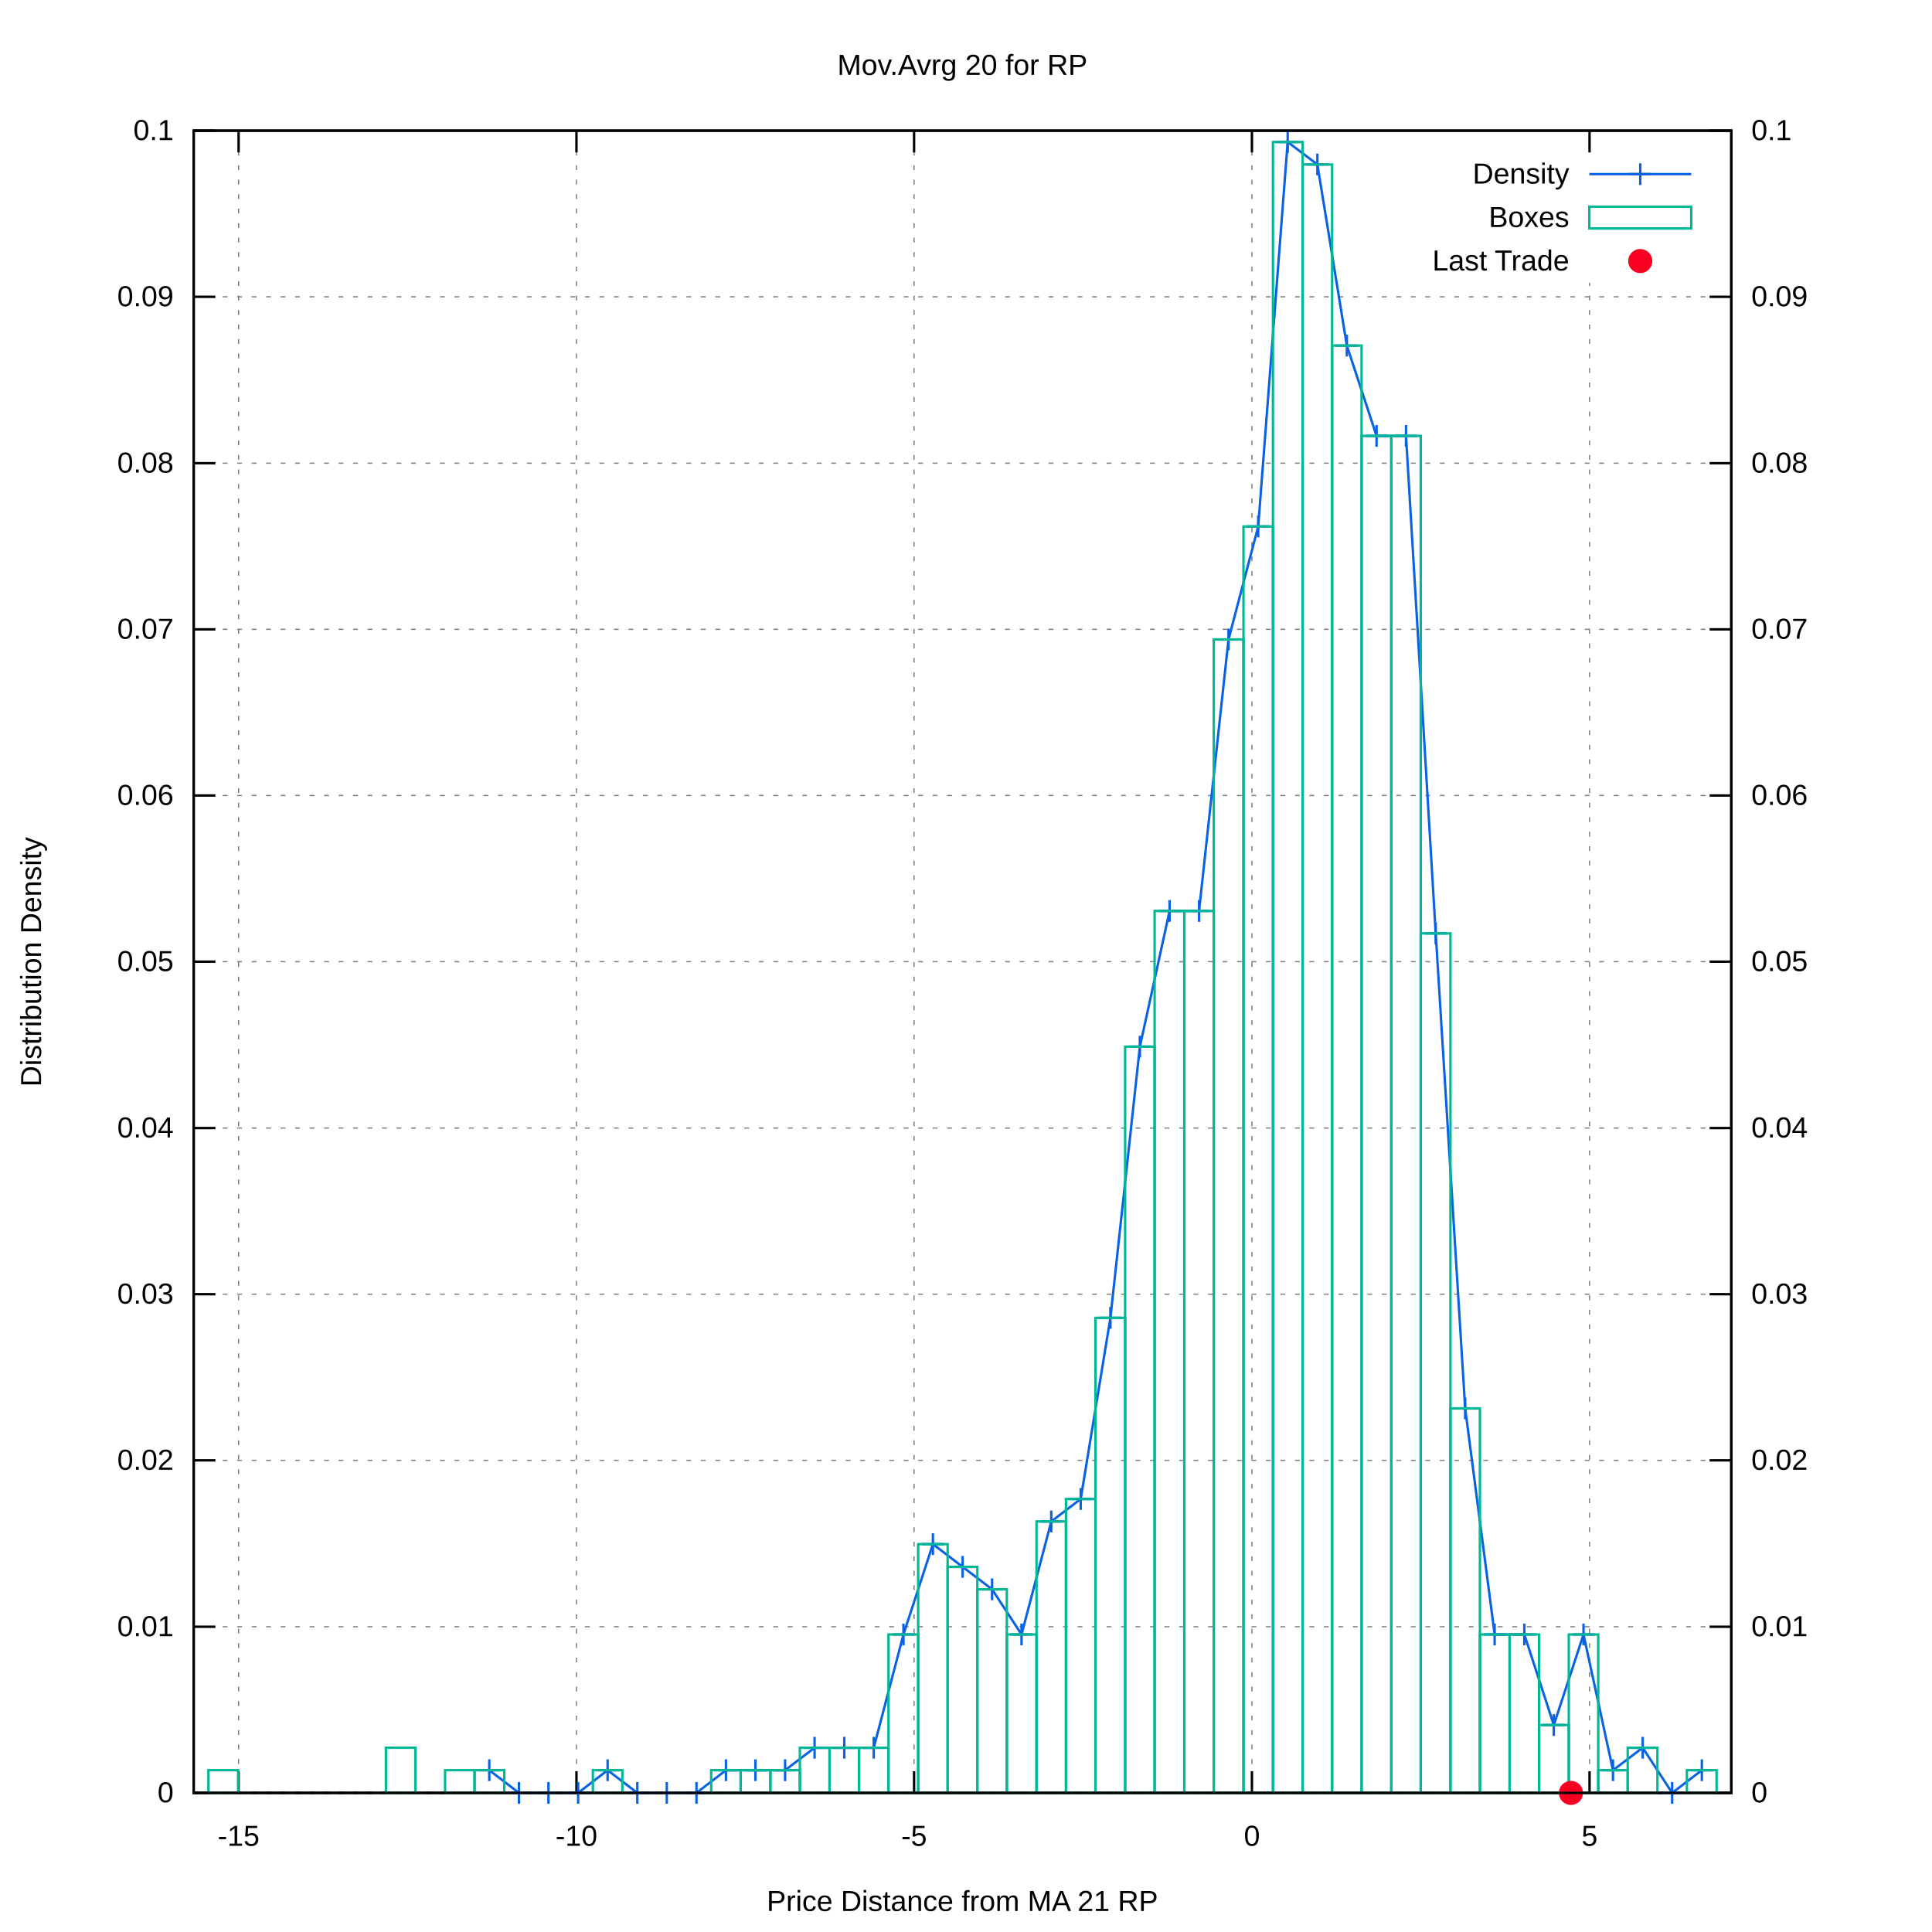
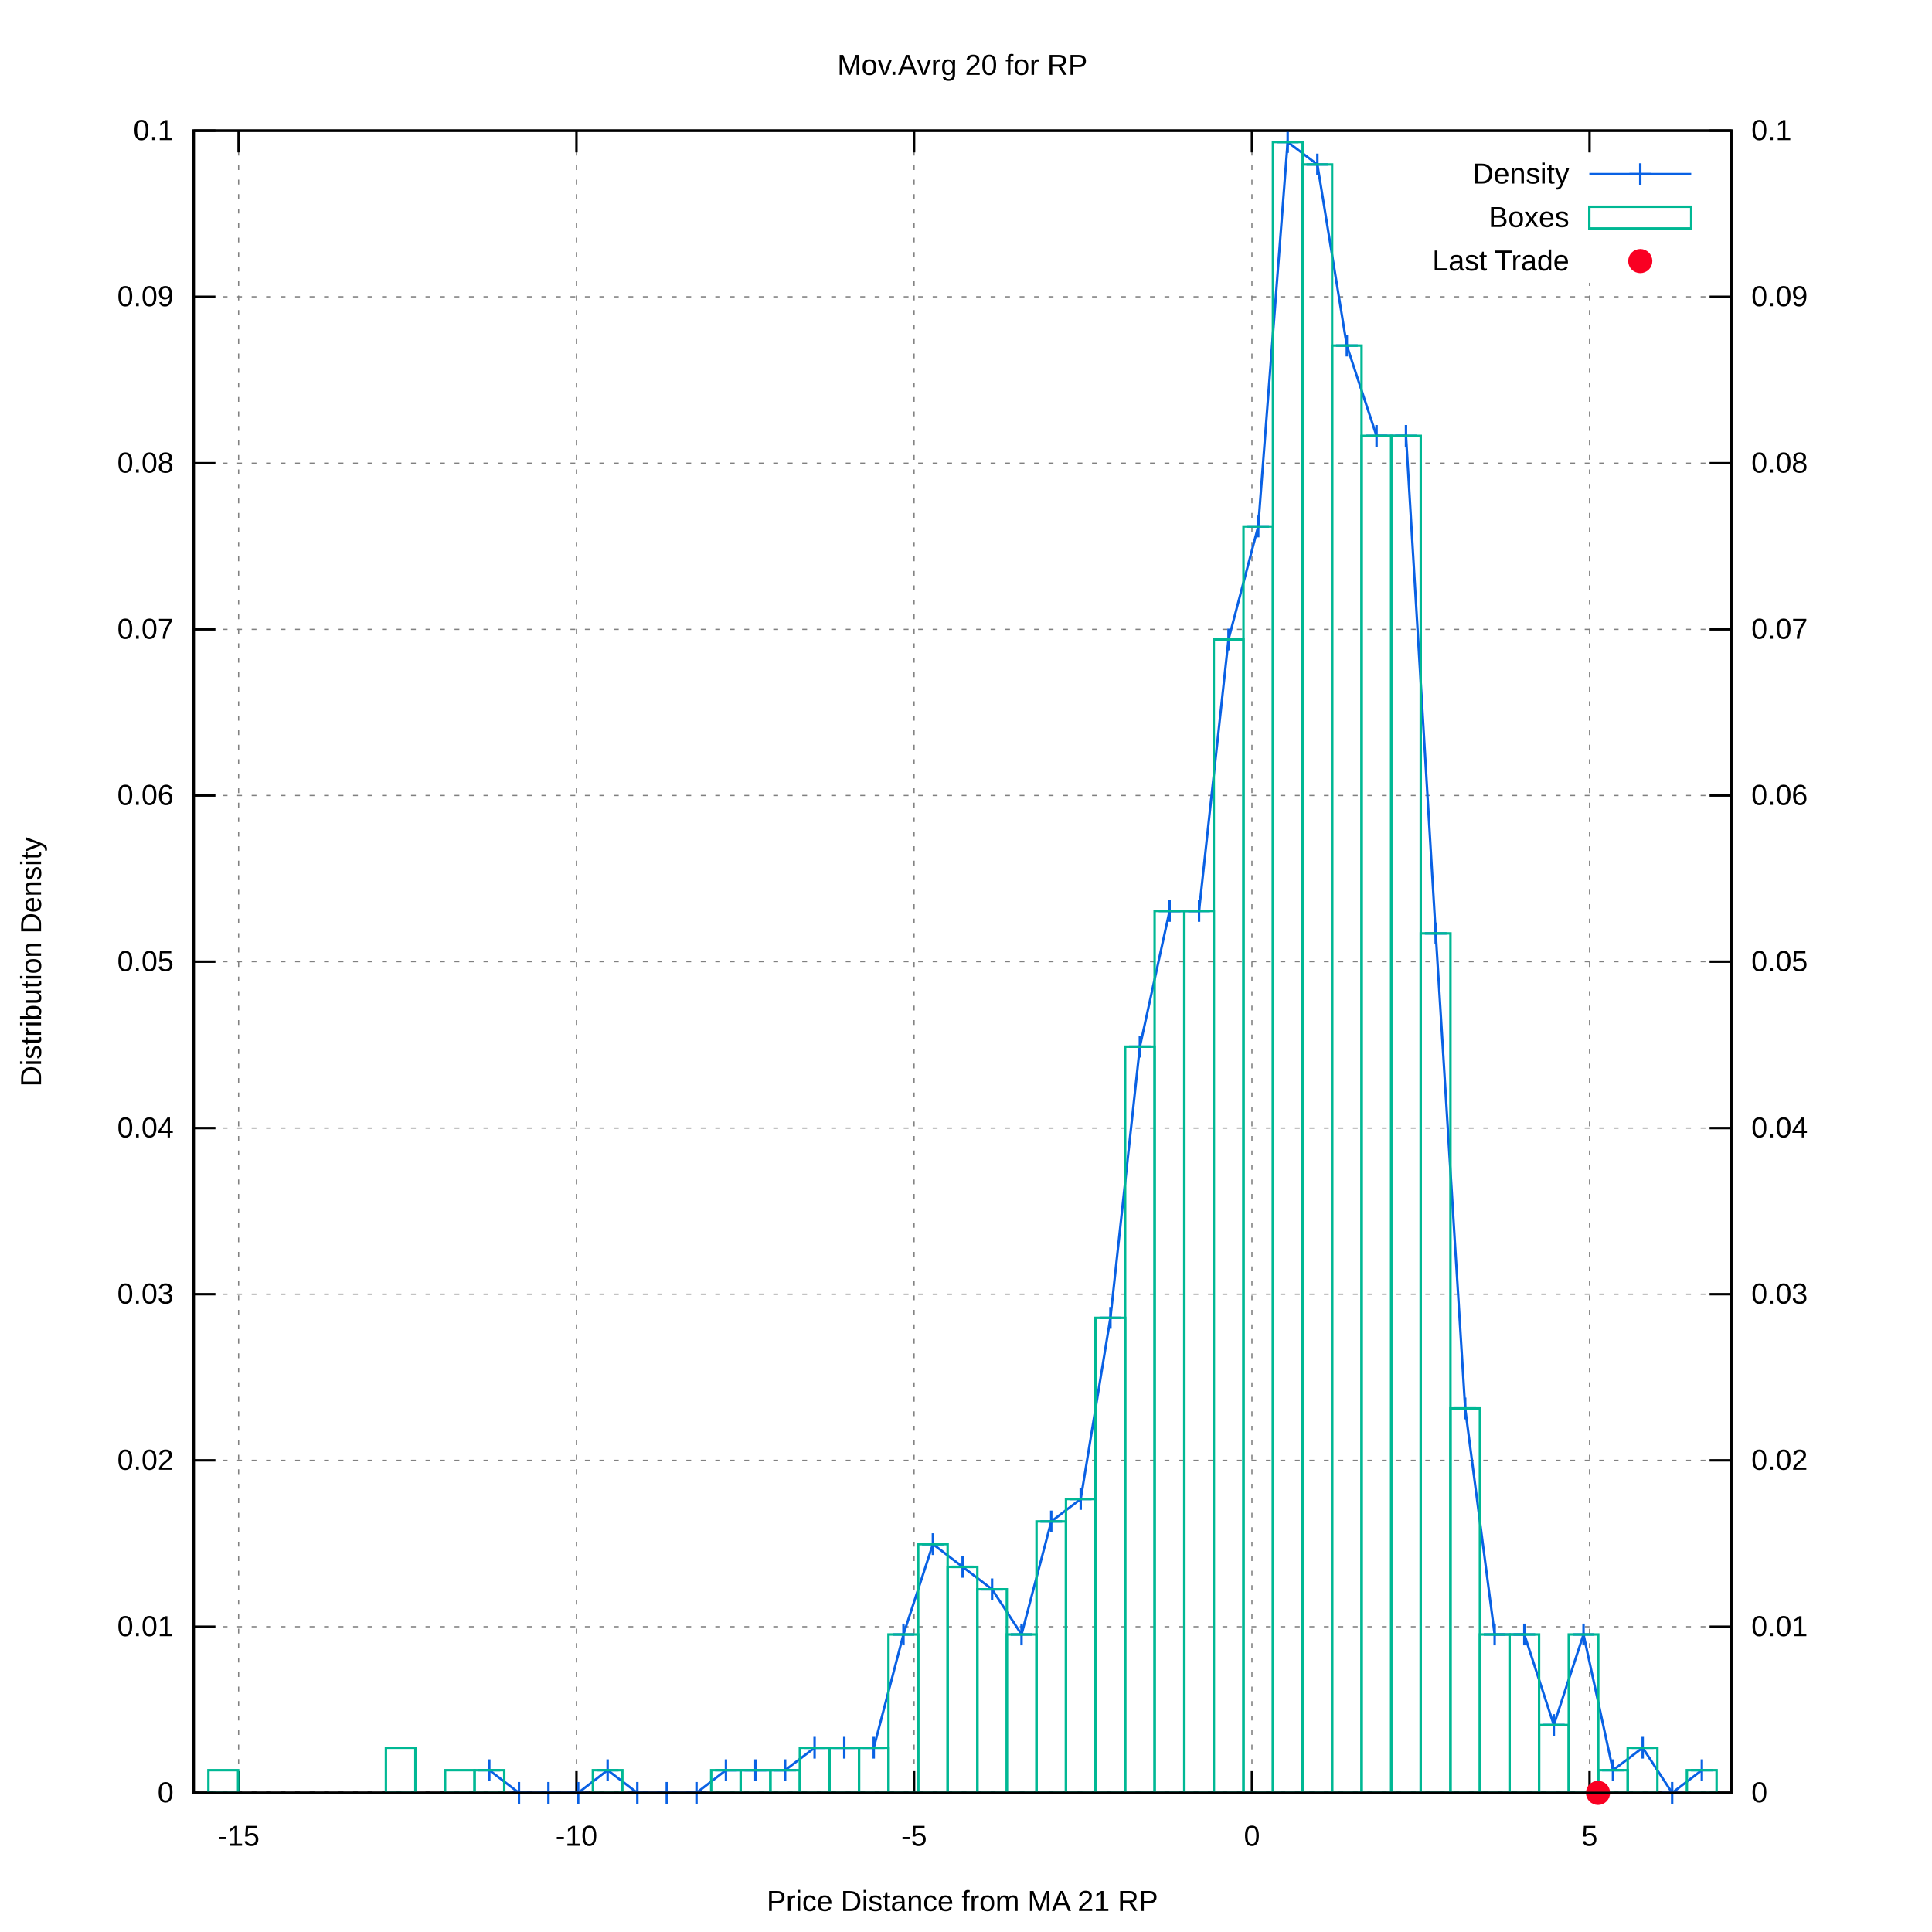
<svg xmlns="http://www.w3.org/2000/svg" xmlns:xlink="http://www.w3.org/1999/xlink" viewBox="0 0 800 800">
  <g id="gnuplot_canvas">
    <rect x="0" y="0" width="800" height="800" fill="#ffffff" />
    <defs>
      <circle id="gpDot" r="0.5" stroke-width="0.5" />
      <path id="gpPt0" stroke-width="0.222" stroke="currentColor" d="M-1,0 h2 M0,-1 v2" />
      <path id="gpPt1" stroke-width="0.222" stroke="currentColor" d="M-1,-1 L1,1 M1,-1 L-1,1" />
      <path id="gpPt2" stroke-width="0.222" stroke="currentColor" d="M-1,0 L1,0 M0,-1 L0,1 M-1,-1 L1,1 M-1,1 L1,-1" />
      <rect id="gpPt3" stroke-width="0.222" stroke="currentColor" x="-1" y="-1" width="2" height="2" />
      <rect id="gpPt4" stroke-width="0.222" stroke="currentColor" fill="currentColor" x="-1" y="-1" width="2" height="2" />
      <circle id="gpPt5" stroke-width="0.222" stroke="currentColor" cx="0" cy="0" r="1" />
      <use xlink:href="#gpPt5" id="gpPt6" fill="currentColor" stroke="none" />
      <path id="gpPt7" stroke-width="0.222" stroke="currentColor" d="M0,-1.33 L-1.33,0.67 L1.33,0.67 z" />
      <use xlink:href="#gpPt7" id="gpPt8" fill="currentColor" stroke="none" />
      <use xlink:href="#gpPt7" id="gpPt9" stroke="currentColor" transform="rotate(180)" />
      <use xlink:href="#gpPt9" id="gpPt10" fill="currentColor" stroke="none" />
      <use xlink:href="#gpPt3" id="gpPt11" stroke="currentColor" transform="rotate(45)" />
      <use xlink:href="#gpPt11" id="gpPt12" fill="currentColor" stroke="none" />
      <path id="gpPt13" stroke-width="0.222" stroke="currentColor" d="M0,1.330 L1.265,0.411 L0.782,-1.067 L-0.782,-1.076 L-1.265,0.411 z" />
      <use xlink:href="#gpPt13" id="gpPt14" fill="currentColor" stroke="none" />
      <filter id="textbox" filterUnits="objectBoundingBox" x="0" y="0" height="1" width="1">
        <feFlood flood-color="#FFFFFF" flood-opacity="1" result="bgnd" />
        <feComposite in="SourceGraphic" in2="bgnd" operator="atop" />
      </filter>
      <filter id="greybox" filterUnits="objectBoundingBox" x="0" y="0" height="1" width="1">
        <feFlood flood-color="lightgrey" flood-opacity="1" result="grey" />
        <feComposite in="SourceGraphic" in2="grey" operator="atop" />
      </filter>
    </defs>
    <g fill="none" color="#FFFFFF" stroke="black" stroke-width="1.00" stroke-linecap="butt" stroke-linejoin="miter">
</g>
    <g fill="none" color="black" stroke="currentColor" stroke-width="1.00" stroke-linecap="butt" stroke-linejoin="miter">
</g>
    <g fill="none" color="black" stroke="black" stroke-width="0.50" stroke-linecap="butt" stroke-linejoin="miter">
</g>
    <g fill="none" color="gray" stroke="currentColor" stroke-width="0.50" stroke-linecap="butt" stroke-linejoin="miter">
      <path stroke="gray" stroke-dasharray="2,4" class="gridline" d="M80.2,742.4 L716.9,742.4  " />
    </g>
    <g fill="none" color="gray" stroke="gray" stroke-width="1.00" stroke-linecap="butt" stroke-linejoin="miter">
</g>
    <g fill="none" color="black" stroke="currentColor" stroke-width="1.00" stroke-linecap="butt" stroke-linejoin="miter">
      <path stroke="black" d="M80.2,742.4 L89.2,742.4  " />
      <g transform="translate(71.9,746.3)" stroke="none" fill="black" font-family="arial" font-size="12.00" text-anchor="end">
        <text>
          <tspan font-family="arial"> 0</tspan>
        </text>
      </g>
    </g>
    <g fill="none" color="black" stroke="currentColor" stroke-width="1.00" stroke-linecap="butt" stroke-linejoin="miter">
</g>
    <g fill="none" color="black" stroke="black" stroke-width="0.50" stroke-linecap="butt" stroke-linejoin="miter">
</g>
    <g fill="none" color="gray" stroke="currentColor" stroke-width="0.50" stroke-linecap="butt" stroke-linejoin="miter">
      <path stroke="gray" stroke-dasharray="2,4" class="gridline" d="M80.2,673.6 L716.9,673.6  " />
    </g>
    <g fill="none" color="gray" stroke="gray" stroke-width="1.00" stroke-linecap="butt" stroke-linejoin="miter">
</g>
    <g fill="none" color="black" stroke="currentColor" stroke-width="1.00" stroke-linecap="butt" stroke-linejoin="miter">
      <path stroke="black" d="M80.2,673.6 L89.2,673.6  " />
      <g transform="translate(71.9,677.5)" stroke="none" fill="black" font-family="arial" font-size="12.00" text-anchor="end">
        <text>
          <tspan font-family="arial"> 0.01</tspan>
        </text>
      </g>
    </g>
    <g fill="none" color="black" stroke="currentColor" stroke-width="1.00" stroke-linecap="butt" stroke-linejoin="miter">
</g>
    <g fill="none" color="black" stroke="black" stroke-width="0.50" stroke-linecap="butt" stroke-linejoin="miter">
</g>
    <g fill="none" color="gray" stroke="currentColor" stroke-width="0.50" stroke-linecap="butt" stroke-linejoin="miter">
      <path stroke="gray" stroke-dasharray="2,4" class="gridline" d="M80.2,604.7 L716.9,604.7  " />
    </g>
    <g fill="none" color="gray" stroke="gray" stroke-width="1.00" stroke-linecap="butt" stroke-linejoin="miter">
</g>
    <g fill="none" color="black" stroke="currentColor" stroke-width="1.00" stroke-linecap="butt" stroke-linejoin="miter">
      <path stroke="black" d="M80.2,604.7 L89.2,604.7  " />
      <g transform="translate(71.9,608.6)" stroke="none" fill="black" font-family="arial" font-size="12.00" text-anchor="end">
        <text>
          <tspan font-family="arial"> 0.02</tspan>
        </text>
      </g>
    </g>
    <g fill="none" color="black" stroke="currentColor" stroke-width="1.00" stroke-linecap="butt" stroke-linejoin="miter">
</g>
    <g fill="none" color="black" stroke="black" stroke-width="0.50" stroke-linecap="butt" stroke-linejoin="miter">
</g>
    <g fill="none" color="gray" stroke="currentColor" stroke-width="0.50" stroke-linecap="butt" stroke-linejoin="miter">
      <path stroke="gray" stroke-dasharray="2,4" class="gridline" d="M80.2,535.9 L716.9,535.9  " />
    </g>
    <g fill="none" color="gray" stroke="gray" stroke-width="1.00" stroke-linecap="butt" stroke-linejoin="miter">
</g>
    <g fill="none" color="black" stroke="currentColor" stroke-width="1.00" stroke-linecap="butt" stroke-linejoin="miter">
      <path stroke="black" d="M80.2,535.9 L89.2,535.9  " />
      <g transform="translate(71.9,539.8)" stroke="none" fill="black" font-family="arial" font-size="12.00" text-anchor="end">
        <text>
          <tspan font-family="arial"> 0.03</tspan>
        </text>
      </g>
    </g>
    <g fill="none" color="black" stroke="currentColor" stroke-width="1.00" stroke-linecap="butt" stroke-linejoin="miter">
</g>
    <g fill="none" color="black" stroke="black" stroke-width="0.50" stroke-linecap="butt" stroke-linejoin="miter">
</g>
    <g fill="none" color="gray" stroke="currentColor" stroke-width="0.50" stroke-linecap="butt" stroke-linejoin="miter">
      <path stroke="gray" stroke-dasharray="2,4" class="gridline" d="M80.2,467.1 L716.9,467.1  " />
    </g>
    <g fill="none" color="gray" stroke="gray" stroke-width="1.00" stroke-linecap="butt" stroke-linejoin="miter">
</g>
    <g fill="none" color="black" stroke="currentColor" stroke-width="1.00" stroke-linecap="butt" stroke-linejoin="miter">
      <path stroke="black" d="M80.2,467.1 L89.2,467.1  " />
      <g transform="translate(71.9,471.0)" stroke="none" fill="black" font-family="arial" font-size="12.00" text-anchor="end">
        <text>
          <tspan font-family="arial"> 0.04</tspan>
        </text>
      </g>
    </g>
    <g fill="none" color="black" stroke="currentColor" stroke-width="1.00" stroke-linecap="butt" stroke-linejoin="miter">
</g>
    <g fill="none" color="black" stroke="black" stroke-width="0.50" stroke-linecap="butt" stroke-linejoin="miter">
</g>
    <g fill="none" color="gray" stroke="currentColor" stroke-width="0.50" stroke-linecap="butt" stroke-linejoin="miter">
      <path stroke="gray" stroke-dasharray="2,4" class="gridline" d="M80.2,398.2 L716.9,398.2  " />
    </g>
    <g fill="none" color="gray" stroke="gray" stroke-width="1.00" stroke-linecap="butt" stroke-linejoin="miter">
</g>
    <g fill="none" color="black" stroke="currentColor" stroke-width="1.00" stroke-linecap="butt" stroke-linejoin="miter">
      <path stroke="black" d="M80.2,398.2 L89.2,398.2  " />
      <g transform="translate(71.9,402.1)" stroke="none" fill="black" font-family="arial" font-size="12.00" text-anchor="end">
        <text>
          <tspan font-family="arial"> 0.05</tspan>
        </text>
      </g>
    </g>
    <g fill="none" color="black" stroke="currentColor" stroke-width="1.00" stroke-linecap="butt" stroke-linejoin="miter">
</g>
    <g fill="none" color="black" stroke="black" stroke-width="0.50" stroke-linecap="butt" stroke-linejoin="miter">
</g>
    <g fill="none" color="gray" stroke="currentColor" stroke-width="0.50" stroke-linecap="butt" stroke-linejoin="miter">
      <path stroke="gray" stroke-dasharray="2,4" class="gridline" d="M80.2,329.4 L716.9,329.4  " />
    </g>
    <g fill="none" color="gray" stroke="gray" stroke-width="1.00" stroke-linecap="butt" stroke-linejoin="miter">
</g>
    <g fill="none" color="black" stroke="currentColor" stroke-width="1.00" stroke-linecap="butt" stroke-linejoin="miter">
      <path stroke="black" d="M80.2,329.4 L89.2,329.4  " />
      <g transform="translate(71.9,333.3)" stroke="none" fill="black" font-family="arial" font-size="12.00" text-anchor="end">
        <text>
          <tspan font-family="arial"> 0.06</tspan>
        </text>
      </g>
    </g>
    <g fill="none" color="black" stroke="currentColor" stroke-width="1.00" stroke-linecap="butt" stroke-linejoin="miter">
</g>
    <g fill="none" color="black" stroke="black" stroke-width="0.50" stroke-linecap="butt" stroke-linejoin="miter">
</g>
    <g fill="none" color="gray" stroke="currentColor" stroke-width="0.50" stroke-linecap="butt" stroke-linejoin="miter">
      <path stroke="gray" stroke-dasharray="2,4" class="gridline" d="M80.2,260.6 L716.9,260.6  " />
    </g>
    <g fill="none" color="gray" stroke="gray" stroke-width="1.00" stroke-linecap="butt" stroke-linejoin="miter">
</g>
    <g fill="none" color="black" stroke="currentColor" stroke-width="1.00" stroke-linecap="butt" stroke-linejoin="miter">
      <path stroke="black" d="M80.2,260.6 L89.2,260.6  " />
      <g transform="translate(71.9,264.5)" stroke="none" fill="black" font-family="arial" font-size="12.00" text-anchor="end">
        <text>
          <tspan font-family="arial"> 0.07</tspan>
        </text>
      </g>
    </g>
    <g fill="none" color="black" stroke="currentColor" stroke-width="1.00" stroke-linecap="butt" stroke-linejoin="miter">
</g>
    <g fill="none" color="black" stroke="black" stroke-width="0.50" stroke-linecap="butt" stroke-linejoin="miter">
</g>
    <g fill="none" color="gray" stroke="currentColor" stroke-width="0.50" stroke-linecap="butt" stroke-linejoin="miter">
      <path stroke="gray" stroke-dasharray="2,4" class="gridline" d="M80.2,191.8 L716.9,191.8  " />
    </g>
    <g fill="none" color="gray" stroke="gray" stroke-width="1.00" stroke-linecap="butt" stroke-linejoin="miter">
</g>
    <g fill="none" color="black" stroke="currentColor" stroke-width="1.00" stroke-linecap="butt" stroke-linejoin="miter">
      <path stroke="black" d="M80.2,191.8 L89.2,191.8  " />
      <g transform="translate(71.9,195.7)" stroke="none" fill="black" font-family="arial" font-size="12.00" text-anchor="end">
        <text>
          <tspan font-family="arial"> 0.08</tspan>
        </text>
      </g>
    </g>
    <g fill="none" color="black" stroke="currentColor" stroke-width="1.00" stroke-linecap="butt" stroke-linejoin="miter">
</g>
    <g fill="none" color="black" stroke="black" stroke-width="0.50" stroke-linecap="butt" stroke-linejoin="miter">
</g>
    <g fill="none" color="gray" stroke="currentColor" stroke-width="0.50" stroke-linecap="butt" stroke-linejoin="miter">
      <path stroke="gray" stroke-dasharray="2,4" class="gridline" d="M80.2,122.9 L716.9,122.9  " />
    </g>
    <g fill="none" color="gray" stroke="gray" stroke-width="1.00" stroke-linecap="butt" stroke-linejoin="miter">
</g>
    <g fill="none" color="black" stroke="currentColor" stroke-width="1.00" stroke-linecap="butt" stroke-linejoin="miter">
      <path stroke="black" d="M80.2,122.9 L89.2,122.9  " />
      <g transform="translate(71.9,126.8)" stroke="none" fill="black" font-family="arial" font-size="12.00" text-anchor="end">
        <text>
          <tspan font-family="arial"> 0.09</tspan>
        </text>
      </g>
    </g>
    <g fill="none" color="black" stroke="currentColor" stroke-width="1.00" stroke-linecap="butt" stroke-linejoin="miter">
</g>
    <g fill="none" color="black" stroke="black" stroke-width="0.50" stroke-linecap="butt" stroke-linejoin="miter">
</g>
    <g fill="none" color="gray" stroke="currentColor" stroke-width="0.50" stroke-linecap="butt" stroke-linejoin="miter">
      <path stroke="gray" stroke-dasharray="2,4" class="gridline" d="M80.2,54.1 L716.9,54.1  " />
    </g>
    <g fill="none" color="gray" stroke="gray" stroke-width="1.00" stroke-linecap="butt" stroke-linejoin="miter">
</g>
    <g fill="none" color="black" stroke="currentColor" stroke-width="1.00" stroke-linecap="butt" stroke-linejoin="miter">
      <path stroke="black" d="M80.2,54.1 L89.2,54.1  " />
      <g transform="translate(71.9,58.0)" stroke="none" fill="black" font-family="arial" font-size="12.00" text-anchor="end">
        <text>
          <tspan font-family="arial"> 0.1</tspan>
        </text>
      </g>
    </g>
    <g fill="none" color="black" stroke="currentColor" stroke-width="1.00" stroke-linecap="butt" stroke-linejoin="miter">
</g>
    <g fill="none" color="black" stroke="black" stroke-width="0.50" stroke-linecap="butt" stroke-linejoin="miter">
</g>
    <g fill="none" color="gray" stroke="currentColor" stroke-width="0.50" stroke-linecap="butt" stroke-linejoin="miter">
      <path stroke="gray" stroke-dasharray="2,4" class="gridline" d="M98.8,742.4 L98.8,54.1  " />
    </g>
    <g fill="none" color="gray" stroke="gray" stroke-width="1.00" stroke-linecap="butt" stroke-linejoin="miter">
</g>
    <g fill="none" color="black" stroke="currentColor" stroke-width="1.00" stroke-linecap="butt" stroke-linejoin="miter">
      <path stroke="black" d="M98.8,742.4 L98.8,733.4 M98.8,54.1 L98.8,63.1  " />
      <g transform="translate(98.8,764.3)" stroke="none" fill="black" font-family="arial" font-size="12.00" text-anchor="middle">
        <text>
          <tspan font-family="arial">-15</tspan>
        </text>
      </g>
    </g>
    <g fill="none" color="black" stroke="currentColor" stroke-width="1.00" stroke-linecap="butt" stroke-linejoin="miter">
</g>
    <g fill="none" color="black" stroke="black" stroke-width="0.50" stroke-linecap="butt" stroke-linejoin="miter">
</g>
    <g fill="none" color="gray" stroke="currentColor" stroke-width="0.50" stroke-linecap="butt" stroke-linejoin="miter">
      <path stroke="gray" stroke-dasharray="2,4" class="gridline" d="M238.7,742.4 L238.7,54.1  " />
    </g>
    <g fill="none" color="gray" stroke="gray" stroke-width="1.00" stroke-linecap="butt" stroke-linejoin="miter">
</g>
    <g fill="none" color="black" stroke="currentColor" stroke-width="1.00" stroke-linecap="butt" stroke-linejoin="miter">
      <path stroke="black" d="M238.7,742.4 L238.7,733.4 M238.7,54.1 L238.7,63.1  " />
      <g transform="translate(238.7,764.3)" stroke="none" fill="black" font-family="arial" font-size="12.00" text-anchor="middle">
        <text>
          <tspan font-family="arial">-10</tspan>
        </text>
      </g>
    </g>
    <g fill="none" color="black" stroke="currentColor" stroke-width="1.00" stroke-linecap="butt" stroke-linejoin="miter">
</g>
    <g fill="none" color="black" stroke="black" stroke-width="0.50" stroke-linecap="butt" stroke-linejoin="miter">
</g>
    <g fill="none" color="gray" stroke="currentColor" stroke-width="0.50" stroke-linecap="butt" stroke-linejoin="miter">
      <path stroke="gray" stroke-dasharray="2,4" class="gridline" d="M378.5,742.4 L378.5,54.1  " />
    </g>
    <g fill="none" color="gray" stroke="gray" stroke-width="1.00" stroke-linecap="butt" stroke-linejoin="miter">
</g>
    <g fill="none" color="black" stroke="currentColor" stroke-width="1.00" stroke-linecap="butt" stroke-linejoin="miter">
      <path stroke="black" d="M378.5,742.4 L378.5,733.4 M378.5,54.1 L378.5,63.1  " />
      <g transform="translate(378.5,764.3)" stroke="none" fill="black" font-family="arial" font-size="12.00" text-anchor="middle">
        <text>
          <tspan font-family="arial">-5</tspan>
        </text>
      </g>
    </g>
    <g fill="none" color="black" stroke="currentColor" stroke-width="1.00" stroke-linecap="butt" stroke-linejoin="miter">
</g>
    <g fill="none" color="black" stroke="black" stroke-width="0.50" stroke-linecap="butt" stroke-linejoin="miter">
</g>
    <g fill="none" color="gray" stroke="currentColor" stroke-width="0.50" stroke-linecap="butt" stroke-linejoin="miter">
      <path stroke="gray" stroke-dasharray="2,4" class="gridline" d="M518.4,742.4 L518.4,54.1  " />
    </g>
    <g fill="none" color="gray" stroke="gray" stroke-width="1.00" stroke-linecap="butt" stroke-linejoin="miter">
</g>
    <g fill="none" color="black" stroke="currentColor" stroke-width="1.00" stroke-linecap="butt" stroke-linejoin="miter">
      <path stroke="black" d="M518.4,742.4 L518.4,733.4 M518.4,54.1 L518.4,63.1  " />
      <g transform="translate(518.4,764.3)" stroke="none" fill="black" font-family="arial" font-size="12.00" text-anchor="middle">
        <text>
          <tspan font-family="arial"> 0</tspan>
        </text>
      </g>
    </g>
    <g fill="none" color="black" stroke="currentColor" stroke-width="1.00" stroke-linecap="butt" stroke-linejoin="miter">
</g>
    <g fill="none" color="black" stroke="black" stroke-width="0.50" stroke-linecap="butt" stroke-linejoin="miter">
</g>
    <g fill="none" color="gray" stroke="currentColor" stroke-width="0.50" stroke-linecap="butt" stroke-linejoin="miter">
      <path stroke="gray" stroke-dasharray="2,4" class="gridline" d="M658.2,742.4 L658.2,117.1 M658.2,63.1 L658.2,54.1  " />
    </g>
    <g fill="none" color="gray" stroke="gray" stroke-width="1.00" stroke-linecap="butt" stroke-linejoin="miter">
</g>
    <g fill="none" color="black" stroke="currentColor" stroke-width="1.00" stroke-linecap="butt" stroke-linejoin="miter">
      <path stroke="black" d="M658.2,742.4 L658.2,733.4 M658.2,54.1 L658.2,63.1  " />
      <g transform="translate(658.2,764.3)" stroke="none" fill="black" font-family="arial" font-size="12.00" text-anchor="middle">
        <text>
          <tspan font-family="arial"> 5</tspan>
        </text>
      </g>
    </g>
    <g fill="none" color="black" stroke="currentColor" stroke-width="1.00" stroke-linecap="butt" stroke-linejoin="miter">
      <path stroke="black" d="M716.9,742.4 L707.9,742.4  " />
      <g transform="translate(725.2,746.3)" stroke="none" fill="black" font-family="arial" font-size="12.00" text-anchor="start">
        <text>
          <tspan font-family="arial"> 0</tspan>
        </text>
      </g>
    </g>
    <g fill="none" color="black" stroke="currentColor" stroke-width="1.00" stroke-linecap="butt" stroke-linejoin="miter">
      <path stroke="black" d="M716.9,673.6 L707.9,673.6  " />
      <g transform="translate(725.2,677.5)" stroke="none" fill="black" font-family="arial" font-size="12.00" text-anchor="start">
        <text>
          <tspan font-family="arial"> 0.01</tspan>
        </text>
      </g>
    </g>
    <g fill="none" color="black" stroke="currentColor" stroke-width="1.00" stroke-linecap="butt" stroke-linejoin="miter">
      <path stroke="black" d="M716.9,604.7 L707.9,604.7  " />
      <g transform="translate(725.2,608.6)" stroke="none" fill="black" font-family="arial" font-size="12.00" text-anchor="start">
        <text>
          <tspan font-family="arial"> 0.02</tspan>
        </text>
      </g>
    </g>
    <g fill="none" color="black" stroke="currentColor" stroke-width="1.00" stroke-linecap="butt" stroke-linejoin="miter">
      <path stroke="black" d="M716.9,535.9 L707.9,535.9  " />
      <g transform="translate(725.2,539.8)" stroke="none" fill="black" font-family="arial" font-size="12.00" text-anchor="start">
        <text>
          <tspan font-family="arial"> 0.03</tspan>
        </text>
      </g>
    </g>
    <g fill="none" color="black" stroke="currentColor" stroke-width="1.00" stroke-linecap="butt" stroke-linejoin="miter">
      <path stroke="black" d="M716.9,467.1 L707.9,467.1  " />
      <g transform="translate(725.2,471.0)" stroke="none" fill="black" font-family="arial" font-size="12.00" text-anchor="start">
        <text>
          <tspan font-family="arial"> 0.04</tspan>
        </text>
      </g>
    </g>
    <g fill="none" color="black" stroke="currentColor" stroke-width="1.00" stroke-linecap="butt" stroke-linejoin="miter">
      <path stroke="black" d="M716.9,398.2 L707.9,398.2  " />
      <g transform="translate(725.2,402.1)" stroke="none" fill="black" font-family="arial" font-size="12.00" text-anchor="start">
        <text>
          <tspan font-family="arial"> 0.05</tspan>
        </text>
      </g>
    </g>
    <g fill="none" color="black" stroke="currentColor" stroke-width="1.00" stroke-linecap="butt" stroke-linejoin="miter">
      <path stroke="black" d="M716.9,329.4 L707.9,329.4  " />
      <g transform="translate(725.2,333.3)" stroke="none" fill="black" font-family="arial" font-size="12.00" text-anchor="start">
        <text>
          <tspan font-family="arial"> 0.06</tspan>
        </text>
      </g>
    </g>
    <g fill="none" color="black" stroke="currentColor" stroke-width="1.00" stroke-linecap="butt" stroke-linejoin="miter">
      <path stroke="black" d="M716.9,260.6 L707.9,260.6  " />
      <g transform="translate(725.2,264.5)" stroke="none" fill="black" font-family="arial" font-size="12.00" text-anchor="start">
        <text>
          <tspan font-family="arial"> 0.07</tspan>
        </text>
      </g>
    </g>
    <g fill="none" color="black" stroke="currentColor" stroke-width="1.00" stroke-linecap="butt" stroke-linejoin="miter">
      <path stroke="black" d="M716.9,191.8 L707.9,191.8  " />
      <g transform="translate(725.2,195.7)" stroke="none" fill="black" font-family="arial" font-size="12.00" text-anchor="start">
        <text>
          <tspan font-family="arial"> 0.08</tspan>
        </text>
      </g>
    </g>
    <g fill="none" color="black" stroke="currentColor" stroke-width="1.00" stroke-linecap="butt" stroke-linejoin="miter">
      <path stroke="black" d="M716.9,122.9 L707.9,122.9  " />
      <g transform="translate(725.2,126.8)" stroke="none" fill="black" font-family="arial" font-size="12.00" text-anchor="start">
        <text>
          <tspan font-family="arial"> 0.09</tspan>
        </text>
      </g>
    </g>
    <g fill="none" color="black" stroke="currentColor" stroke-width="1.00" stroke-linecap="butt" stroke-linejoin="miter">
      <path stroke="black" d="M716.9,54.1 L707.9,54.1  " />
      <g transform="translate(725.2,58.0)" stroke="none" fill="black" font-family="arial" font-size="12.00" text-anchor="start">
        <text>
          <tspan font-family="arial"> 0.1</tspan>
        </text>
      </g>
    </g>
    <g fill="none" color="black" stroke="currentColor" stroke-width="1.00" stroke-linecap="butt" stroke-linejoin="miter">
</g>
    <g fill="none" color="gray" stroke="currentColor" stroke-width="1.00" stroke-linecap="butt" stroke-linejoin="miter">
      <path stroke="black" stroke-dasharray="2,4" d="M80.2,742.4 L716.9,742.4  " />
    </g>
    <g fill="none" color="black" stroke="currentColor" stroke-width="1.00" stroke-linecap="butt" stroke-linejoin="miter">
      <path stroke="black" d="M80.2,54.1 L80.2,742.4 L716.9,742.4 L716.9,54.1 L80.2,54.1 Z  " />
    </g>
    <g fill="none" color="black" stroke="currentColor" stroke-width="1.00" stroke-linecap="butt" stroke-linejoin="miter">
      <g transform="translate(17.0,398.3) rotate(270)" stroke="none" fill="black" font-family="arial" font-size="12.00" text-anchor="middle">
        <text>
          <tspan font-family="arial">Distribution Density</tspan>
        </text>
      </g>
    </g>
    <g fill="none" color="black" stroke="currentColor" stroke-width="1.00" stroke-linecap="butt" stroke-linejoin="miter">
      <g transform="translate(398.5,791.3)" stroke="none" fill="black" font-family="arial" font-size="12.00" text-anchor="middle">
        <text>
          <tspan font-family="arial">Price Distance from MA 21 RP</tspan>
        </text>
      </g>
    </g>
    <g fill="none" color="black" stroke="currentColor" stroke-width="1.00" stroke-linecap="butt" stroke-linejoin="miter">
      <g transform="translate(398.5,31.0)" stroke="none" fill="black" font-family="arial" font-size="12.00" text-anchor="middle">
        <text>
          <tspan font-family="arial">Mov.Avrg 20 for RP </tspan>
        </text>
      </g>
    </g>
    <g id="gnuplot_plot_1">
      <g fill="none" color="black" stroke="currentColor" stroke-width="1.00" stroke-linecap="butt" stroke-linejoin="miter">
        <g transform="translate(649.8,76.0)" stroke="none" fill="black" font-family="arial" font-size="12.00" text-anchor="end">
          <text>
            <tspan font-family="arial">Density</tspan>
          </text>
        </g>
      </g>
      <g fill="none" color="black" stroke="currentColor" stroke-width="1.00" stroke-linecap="butt" stroke-linejoin="miter">
        <path stroke="rgb(  9,  97, 228)" d="M658.1,72.1 L700.3,72.1 M202.6,733.0 L214.9,742.4 L227.1,742.4 L239.4,742.4 L251.6,733.0 L263.9,742.4   L276.1,742.4 L288.4,742.4 L300.6,733.0 L312.8,733.0 L325.1,733.0 L337.3,723.7 L349.6,723.7 L361.8,723.7   L374.1,676.8 L386.3,639.4 L398.6,648.8 L410.8,658.1 L423.0,676.8 L435.3,630.0 L447.5,620.7 L459.8,545.7   L472.0,433.4 L484.3,377.2 L496.5,377.2 L508.7,264.8 L521.0,218.0 L533.2,58.8 L545.5,68.1 L557.7,143.1   L570.0,180.5 L582.2,180.5 L594.5,386.5 L606.7,583.2 L618.9,676.8 L631.2,676.8 L643.4,714.3 L655.7,676.8   L667.9,733.0 L680.2,723.7 L692.4,742.4 L704.7,733.0  " />
        <use xlink:href="#gpPt0" transform="translate(202.6,733.0) scale(4.50)" color="rgb(  9,  97, 228)" />
        <use xlink:href="#gpPt0" transform="translate(214.9,742.4) scale(4.50)" color="rgb(  9,  97, 228)" />
        <use xlink:href="#gpPt0" transform="translate(227.1,742.4) scale(4.50)" color="rgb(  9,  97, 228)" />
        <use xlink:href="#gpPt0" transform="translate(239.4,742.4) scale(4.50)" color="rgb(  9,  97, 228)" />
        <use xlink:href="#gpPt0" transform="translate(251.6,733.0) scale(4.50)" color="rgb(  9,  97, 228)" />
        <use xlink:href="#gpPt0" transform="translate(263.9,742.4) scale(4.50)" color="rgb(  9,  97, 228)" />
        <use xlink:href="#gpPt0" transform="translate(276.1,742.4) scale(4.50)" color="rgb(  9,  97, 228)" />
        <use xlink:href="#gpPt0" transform="translate(288.4,742.4) scale(4.50)" color="rgb(  9,  97, 228)" />
        <use xlink:href="#gpPt0" transform="translate(300.6,733.0) scale(4.50)" color="rgb(  9,  97, 228)" />
        <use xlink:href="#gpPt0" transform="translate(312.8,733.0) scale(4.50)" color="rgb(  9,  97, 228)" />
        <use xlink:href="#gpPt0" transform="translate(325.1,733.0) scale(4.50)" color="rgb(  9,  97, 228)" />
        <use xlink:href="#gpPt0" transform="translate(337.3,723.7) scale(4.50)" color="rgb(  9,  97, 228)" />
        <use xlink:href="#gpPt0" transform="translate(349.6,723.7) scale(4.50)" color="rgb(  9,  97, 228)" />
        <use xlink:href="#gpPt0" transform="translate(361.8,723.7) scale(4.50)" color="rgb(  9,  97, 228)" />
        <use xlink:href="#gpPt0" transform="translate(374.1,676.8) scale(4.50)" color="rgb(  9,  97, 228)" />
        <use xlink:href="#gpPt0" transform="translate(386.3,639.4) scale(4.50)" color="rgb(  9,  97, 228)" />
        <use xlink:href="#gpPt0" transform="translate(398.6,648.8) scale(4.50)" color="rgb(  9,  97, 228)" />
        <use xlink:href="#gpPt0" transform="translate(410.8,658.1) scale(4.50)" color="rgb(  9,  97, 228)" />
        <use xlink:href="#gpPt0" transform="translate(423.0,676.8) scale(4.50)" color="rgb(  9,  97, 228)" />
        <use xlink:href="#gpPt0" transform="translate(435.3,630.0) scale(4.50)" color="rgb(  9,  97, 228)" />
        <use xlink:href="#gpPt0" transform="translate(447.5,620.7) scale(4.50)" color="rgb(  9,  97, 228)" />
        <use xlink:href="#gpPt0" transform="translate(459.8,545.7) scale(4.50)" color="rgb(  9,  97, 228)" />
        <use xlink:href="#gpPt0" transform="translate(472.0,433.4) scale(4.50)" color="rgb(  9,  97, 228)" />
        <use xlink:href="#gpPt0" transform="translate(484.3,377.2) scale(4.50)" color="rgb(  9,  97, 228)" />
        <use xlink:href="#gpPt0" transform="translate(496.5,377.2) scale(4.50)" color="rgb(  9,  97, 228)" />
        <use xlink:href="#gpPt0" transform="translate(508.7,264.8) scale(4.50)" color="rgb(  9,  97, 228)" />
        <use xlink:href="#gpPt0" transform="translate(521.0,218.0) scale(4.50)" color="rgb(  9,  97, 228)" />
        <use xlink:href="#gpPt0" transform="translate(533.2,58.8) scale(4.50)" color="rgb(  9,  97, 228)" />
        <use xlink:href="#gpPt0" transform="translate(545.5,68.1) scale(4.50)" color="rgb(  9,  97, 228)" />
        <use xlink:href="#gpPt0" transform="translate(557.7,143.1) scale(4.50)" color="rgb(  9,  97, 228)" />
        <use xlink:href="#gpPt0" transform="translate(570.0,180.5) scale(4.50)" color="rgb(  9,  97, 228)" />
        <use xlink:href="#gpPt0" transform="translate(582.2,180.5) scale(4.50)" color="rgb(  9,  97, 228)" />
        <use xlink:href="#gpPt0" transform="translate(594.5,386.5) scale(4.50)" color="rgb(  9,  97, 228)" />
        <use xlink:href="#gpPt0" transform="translate(606.7,583.2) scale(4.50)" color="rgb(  9,  97, 228)" />
        <use xlink:href="#gpPt0" transform="translate(618.9,676.8) scale(4.50)" color="rgb(  9,  97, 228)" />
        <use xlink:href="#gpPt0" transform="translate(631.2,676.8) scale(4.50)" color="rgb(  9,  97, 228)" />
        <use xlink:href="#gpPt0" transform="translate(643.4,714.3) scale(4.50)" color="rgb(  9,  97, 228)" />
        <use xlink:href="#gpPt0" transform="translate(655.7,676.8) scale(4.50)" color="rgb(  9,  97, 228)" />
        <use xlink:href="#gpPt0" transform="translate(667.9,733.0) scale(4.50)" color="rgb(  9,  97, 228)" />
        <use xlink:href="#gpPt0" transform="translate(680.2,723.7) scale(4.50)" color="rgb(  9,  97, 228)" />
        <use xlink:href="#gpPt0" transform="translate(692.4,742.4) scale(4.50)" color="rgb(  9,  97, 228)" />
        <use xlink:href="#gpPt0" transform="translate(704.7,733.0) scale(4.50)" color="rgb(  9,  97, 228)" />
        <use xlink:href="#gpPt0" transform="translate(679.2,72.1) scale(4.50)" color="rgb(  9,  97, 228)" />
      </g>
    </g>
    <g id="gnuplot_plot_2">
      <g fill="none" color="black" stroke="currentColor" stroke-width="1.00" stroke-linecap="butt" stroke-linejoin="miter">
        <g transform="translate(649.8,94.0)" stroke="none" fill="black" font-family="arial" font-size="12.00" text-anchor="end">
          <text>
            <tspan font-family="arial">Boxes</tspan>
          </text>
        </g>
      </g>
      <g fill="none" color="black" stroke="currentColor" stroke-width="1.00" stroke-linecap="butt" stroke-linejoin="miter">
        <path stroke="rgb(  0, 184, 148)" d="M658.1,94.6 L700.3,94.6 L700.3,85.6 L658.1,85.6 L658.1,94.6 Z  " />
        <path stroke="rgb(  0, 184, 148)" d="M86.3,742.4 L86.3,733.0 L98.6,733.0 L98.6,742.4 L86.3,742.4 Z  " />
        <path stroke="rgb(  0, 184, 148)" d="M159.8,742.4 L159.8,723.7 L172.0,723.7 L172.0,742.4 L159.8,742.4 Z  " />
        <path stroke="rgb(  0, 184, 148)" d="M184.3,742.4 L184.3,733.0 L196.5,733.0 L196.5,742.4 L184.3,742.4 Z  " />
        <path stroke="rgb(  0, 184, 148)" d="M196.5,742.4 L196.5,733.0 L208.8,733.0 L208.8,742.4 L196.5,742.4 Z  " />
        <path stroke="rgb(  0, 184, 148)" d="M245.5,742.4 L245.5,733.0 L257.7,733.0 L257.7,742.4 L245.5,742.4 Z  " />
        <path stroke="rgb(  0, 184, 148)" d="M294.5,742.4 L294.5,733.0 L306.7,733.0 L306.7,742.4 L294.5,742.4 Z  " />
        <path stroke="rgb(  0, 184, 148)" d="M306.7,742.4 L306.7,733.0 L319.0,733.0 L319.0,742.4 L306.7,742.4 Z  " />
        <path stroke="rgb(  0, 184, 148)" d="M319.0,742.4 L319.0,733.0 L331.2,733.0 L331.2,742.4 L319.0,742.4 Z  " />
        <path stroke="rgb(  0, 184, 148)" d="M331.2,742.4 L331.2,723.7 L343.5,723.7 L343.5,742.4 L331.2,742.4 Z  " />
        <path stroke="rgb(  0, 184, 148)" d="M343.5,742.4 L343.5,723.7 L355.7,723.7 L355.7,742.4 L343.5,742.4 Z  " />
        <path stroke="rgb(  0, 184, 148)" d="M355.7,742.4 L355.7,723.7 L367.9,723.7 L367.9,742.4 L355.7,742.4 Z  " />
        <path stroke="rgb(  0, 184, 148)" d="M367.9,742.4 L367.9,676.8 L380.2,676.8 L380.2,742.4 L367.9,742.4 Z  " />
        <path stroke="rgb(  0, 184, 148)" d="M380.2,742.4 L380.2,639.4 L392.4,639.4 L392.4,742.4 L380.2,742.4 Z  " />
        <path stroke="rgb(  0, 184, 148)" d="M392.4,742.4 L392.4,648.8 L404.7,648.8 L404.7,742.4 L392.4,742.4 Z  " />
        <path stroke="rgb(  0, 184, 148)" d="M404.7,742.4 L404.7,658.1 L416.9,658.1 L416.9,742.4 L404.7,742.4 Z  " />
        <path stroke="rgb(  0, 184, 148)" d="M416.9,742.4 L416.9,676.8 L429.2,676.8 L429.2,742.4 L416.9,742.4 Z  " />
        <path stroke="rgb(  0, 184, 148)" d="M429.2,742.4 L429.2,630.0 L441.4,630.0 L441.4,742.4 L429.2,742.4 Z  " />
        <path stroke="rgb(  0, 184, 148)" d="M441.4,742.4 L441.4,620.7 L453.6,620.7 L453.6,742.4 L441.4,742.4 Z  " />
        <path stroke="rgb(  0, 184, 148)" d="M453.6,742.4 L453.6,545.7 L465.9,545.7 L465.9,742.4 L453.6,742.4 Z  " />
        <path stroke="rgb(  0, 184, 148)" d="M465.9,742.4 L465.9,433.4 L478.1,433.4 L478.1,742.4 L465.9,742.4 Z  " />
        <path stroke="rgb(  0, 184, 148)" d="M478.1,742.4 L478.1,377.2 L490.4,377.2 L490.4,742.4 L478.1,742.4 Z  " />
        <path stroke="rgb(  0, 184, 148)" d="M490.4,742.4 L490.4,377.2 L502.6,377.2 L502.6,742.4 L490.4,742.4 Z  " />
        <path stroke="rgb(  0, 184, 148)" d="M502.6,742.4 L502.6,264.8 L514.9,264.8 L514.9,742.4 L502.6,742.4 Z  " />
        <path stroke="rgb(  0, 184, 148)" d="M514.9,742.4 L514.9,218.0 L527.1,218.0 L527.1,742.4 L514.9,742.4 Z  " />
        <path stroke="rgb(  0, 184, 148)" d="M527.1,742.4 L527.1,58.8 L539.4,58.8 L539.4,742.4 L527.1,742.4 Z  " />
        <path stroke="rgb(  0, 184, 148)" d="M539.4,742.4 L539.4,68.1 L551.6,68.1 L551.6,742.4 L539.4,742.4 Z  " />
        <path stroke="rgb(  0, 184, 148)" d="M551.6,742.4 L551.6,143.1 L563.8,143.1 L563.8,742.4 L551.6,742.4 Z  " />
        <path stroke="rgb(  0, 184, 148)" d="M563.8,742.4 L563.8,180.5 L576.1,180.5 L576.1,742.4 L563.8,742.4 Z  " />
        <path stroke="rgb(  0, 184, 148)" d="M576.1,742.4 L576.1,180.5 L588.3,180.5 L588.3,742.4 L576.1,742.4 Z  " />
        <path stroke="rgb(  0, 184, 148)" d="M588.3,742.4 L588.3,386.5 L600.6,386.5 L600.6,742.4 L588.3,742.4 Z  " />
        <path stroke="rgb(  0, 184, 148)" d="M600.6,742.4 L600.6,583.2 L612.8,583.2 L612.8,742.4 L600.6,742.4 Z  " />
        <path stroke="rgb(  0, 184, 148)" d="M612.8,742.4 L612.8,676.8 L625.1,676.8 L625.1,742.4 L612.8,742.4 Z  " />
        <path stroke="rgb(  0, 184, 148)" d="M625.1,742.4 L625.1,676.8 L637.3,676.8 L637.3,742.4 L625.1,742.4 Z  " />
        <path stroke="rgb(  0, 184, 148)" d="M637.3,742.4 L637.3,714.3 L649.6,714.3 L649.6,742.4 L637.3,742.4 Z  " />
        <path stroke="rgb(  0, 184, 148)" d="M649.6,742.4 L649.6,676.8 L661.8,676.8 L661.8,742.4 L649.6,742.4 Z  " />
        <path stroke="rgb(  0, 184, 148)" d="M661.8,742.4 L661.8,733.0 L674.0,733.0 L674.0,742.4 L661.8,742.4 Z  " />
        <path stroke="rgb(  0, 184, 148)" d="M674.0,742.4 L674.0,723.7 L686.3,723.7 L686.3,742.4 L674.0,742.4 Z  " />
        <path stroke="rgb(  0, 184, 148)" d="M698.5,742.4 L698.5,733.0 L710.8,733.0 L710.8,742.4 L698.5,742.4 Z  " />
      </g>
    </g>
    <g id="gnuplot_plot_3">
      <g fill="none" color="black" stroke="currentColor" stroke-width="1.00" stroke-linecap="butt" stroke-linejoin="miter">
        <g transform="translate(649.8,112.0)" stroke="none" fill="black" font-family="arial" font-size="12.00" text-anchor="end">
          <text>
            <tspan font-family="arial">Last Trade</tspan>
          </text>
        </g>
      </g>
      <g fill="none" color="black" stroke="currentColor" stroke-width="1.00" stroke-linecap="butt" stroke-linejoin="miter">
-         <use xlink:href="#gpPt6" transform="translate(650.5,742.4) scale(4.50)" color="rgb(249,   0,  34)" />
+         <use xlink:href="#gpPt6" transform="translate(661.7,742.4) scale(4.50)" color="rgb(249,   0,  34)" />
        <use xlink:href="#gpPt6" transform="translate(679.2,108.1) scale(4.50)" color="rgb(249,   0,  34)" />
      </g>
    </g>
    <g fill="none" color="#FFFFFF" stroke="rgb(249,   0,  34)" stroke-width="2.00" stroke-linecap="butt" stroke-linejoin="miter">
</g>
    <g fill="none" color="black" stroke="currentColor" stroke-width="2.00" stroke-linecap="butt" stroke-linejoin="miter">
</g>
    <g fill="none" color="black" stroke="black" stroke-width="1.00" stroke-linecap="butt" stroke-linejoin="miter">
</g>
    <g fill="none" color="black" stroke="currentColor" stroke-width="1.00" stroke-linecap="butt" stroke-linejoin="miter">
      <path stroke="black" d="M80.2,54.1 L80.2,742.4 L716.9,742.4 L716.9,54.1 L80.2,54.1 Z  " />
    </g>
    <g fill="none" color="black" stroke="currentColor" stroke-width="1.00" stroke-linecap="butt" stroke-linejoin="miter">
</g>
  </g>
</svg>
